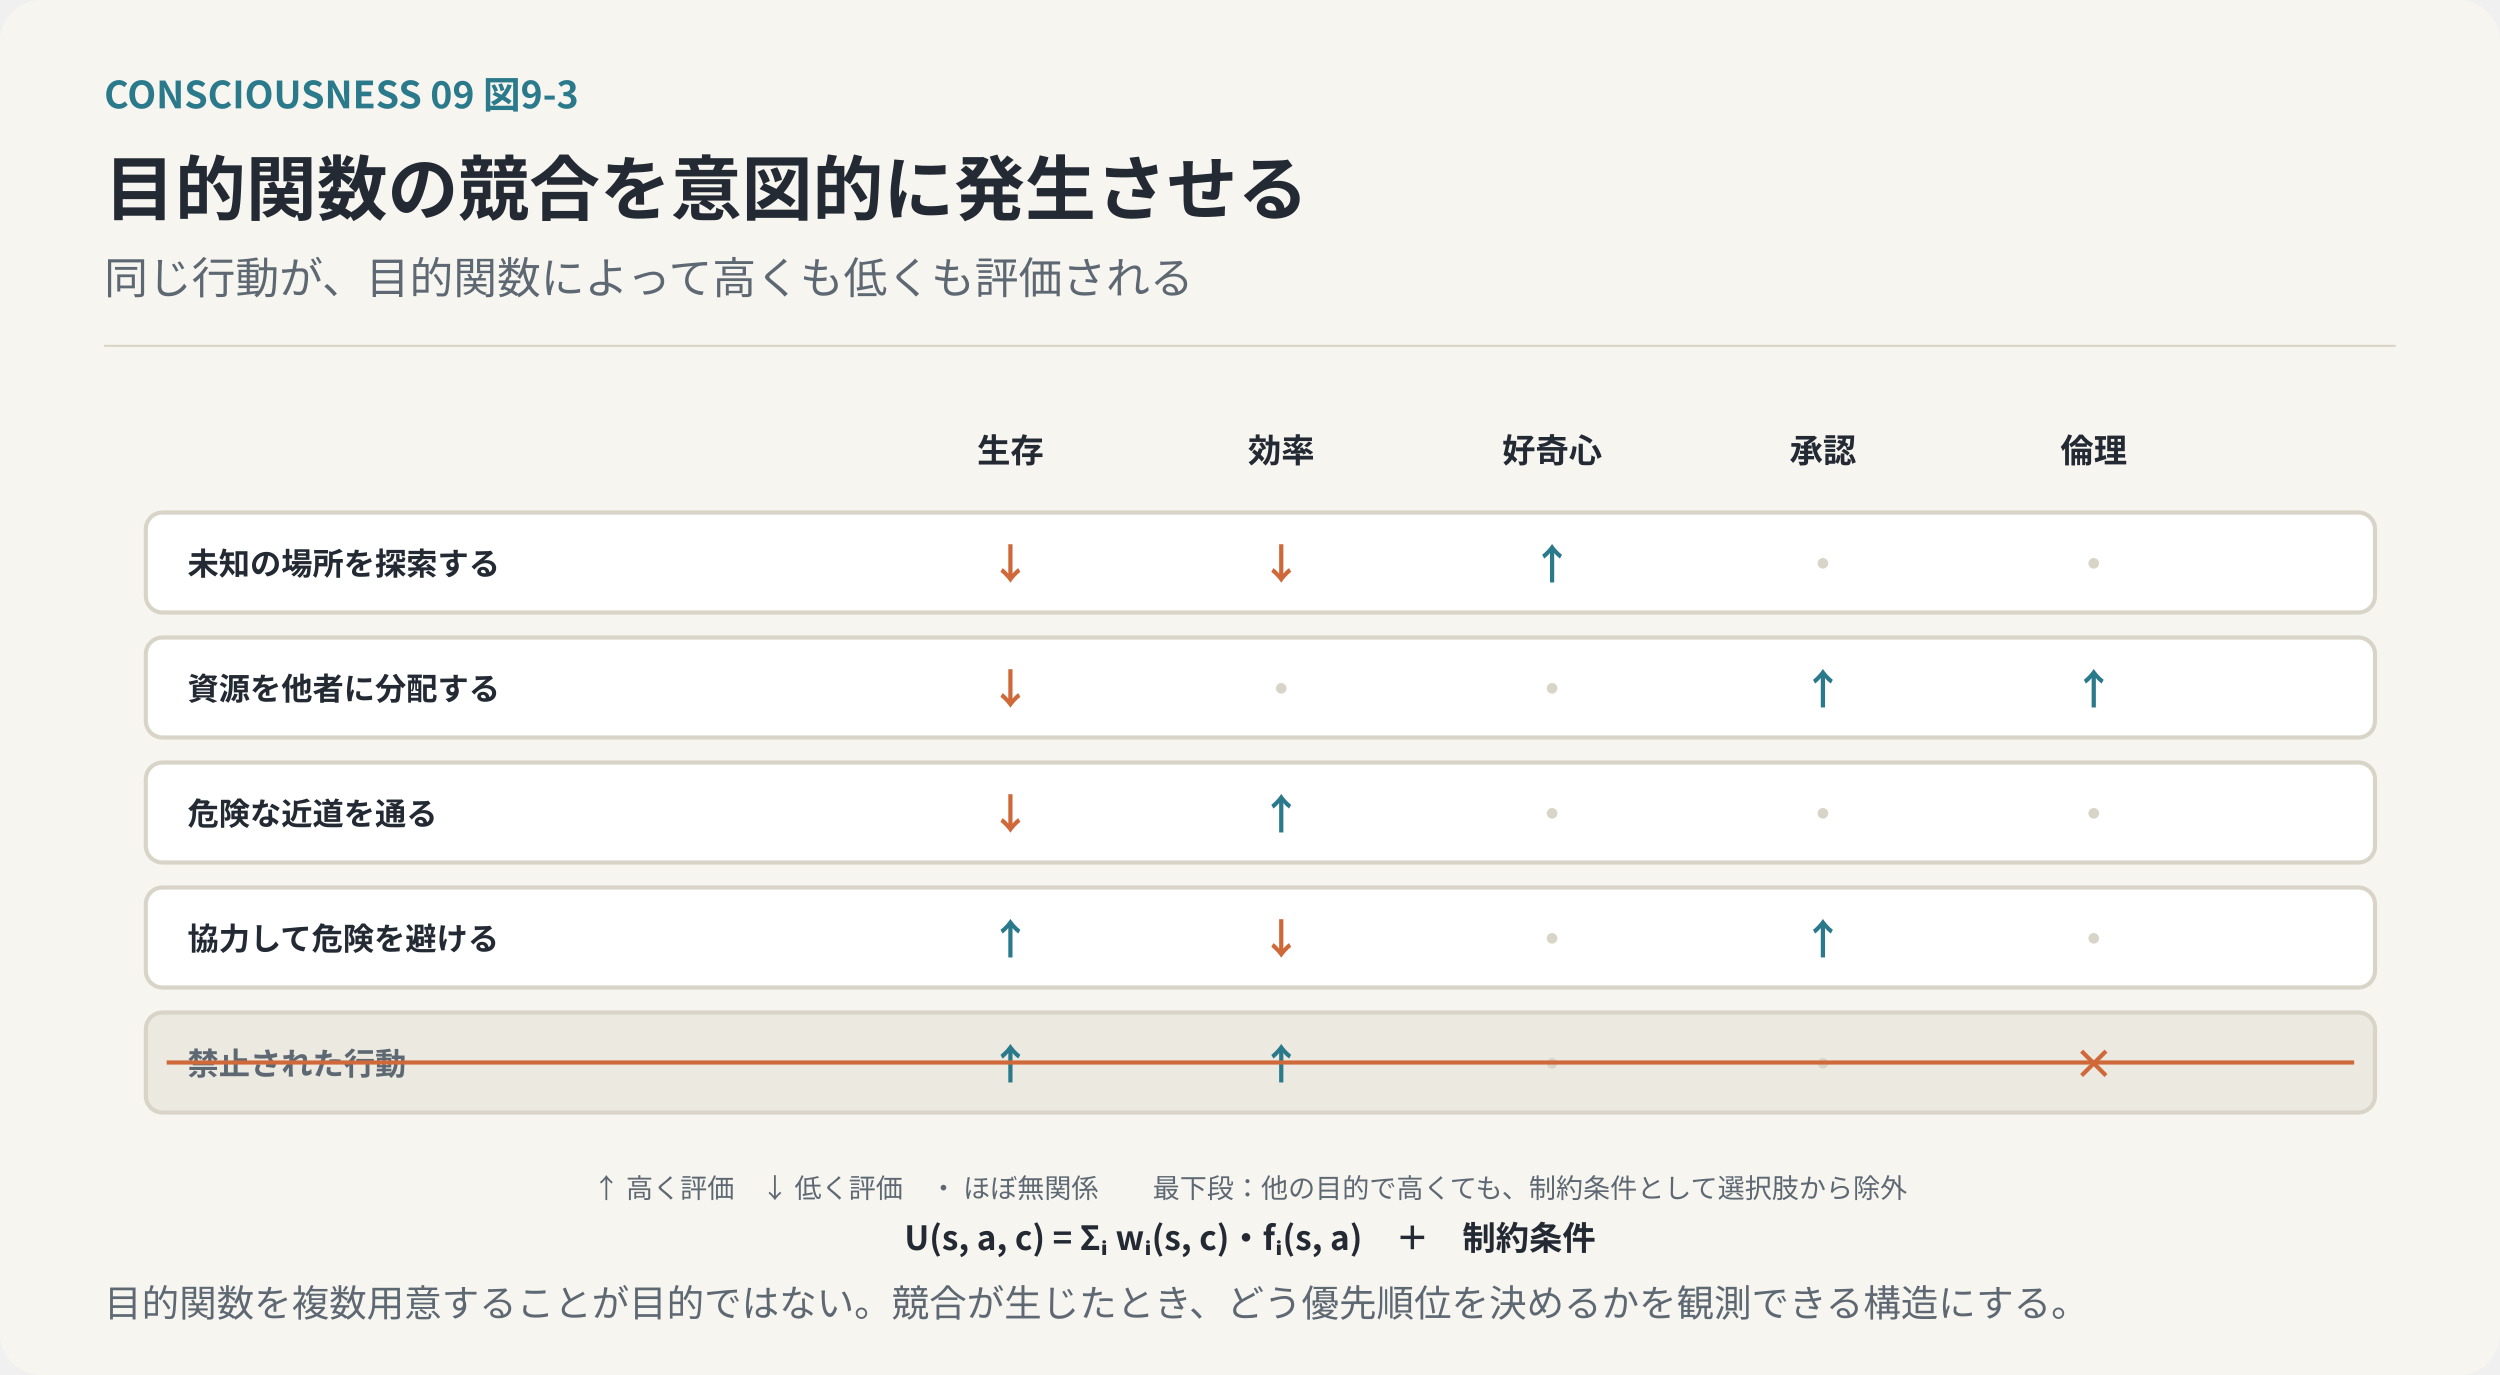
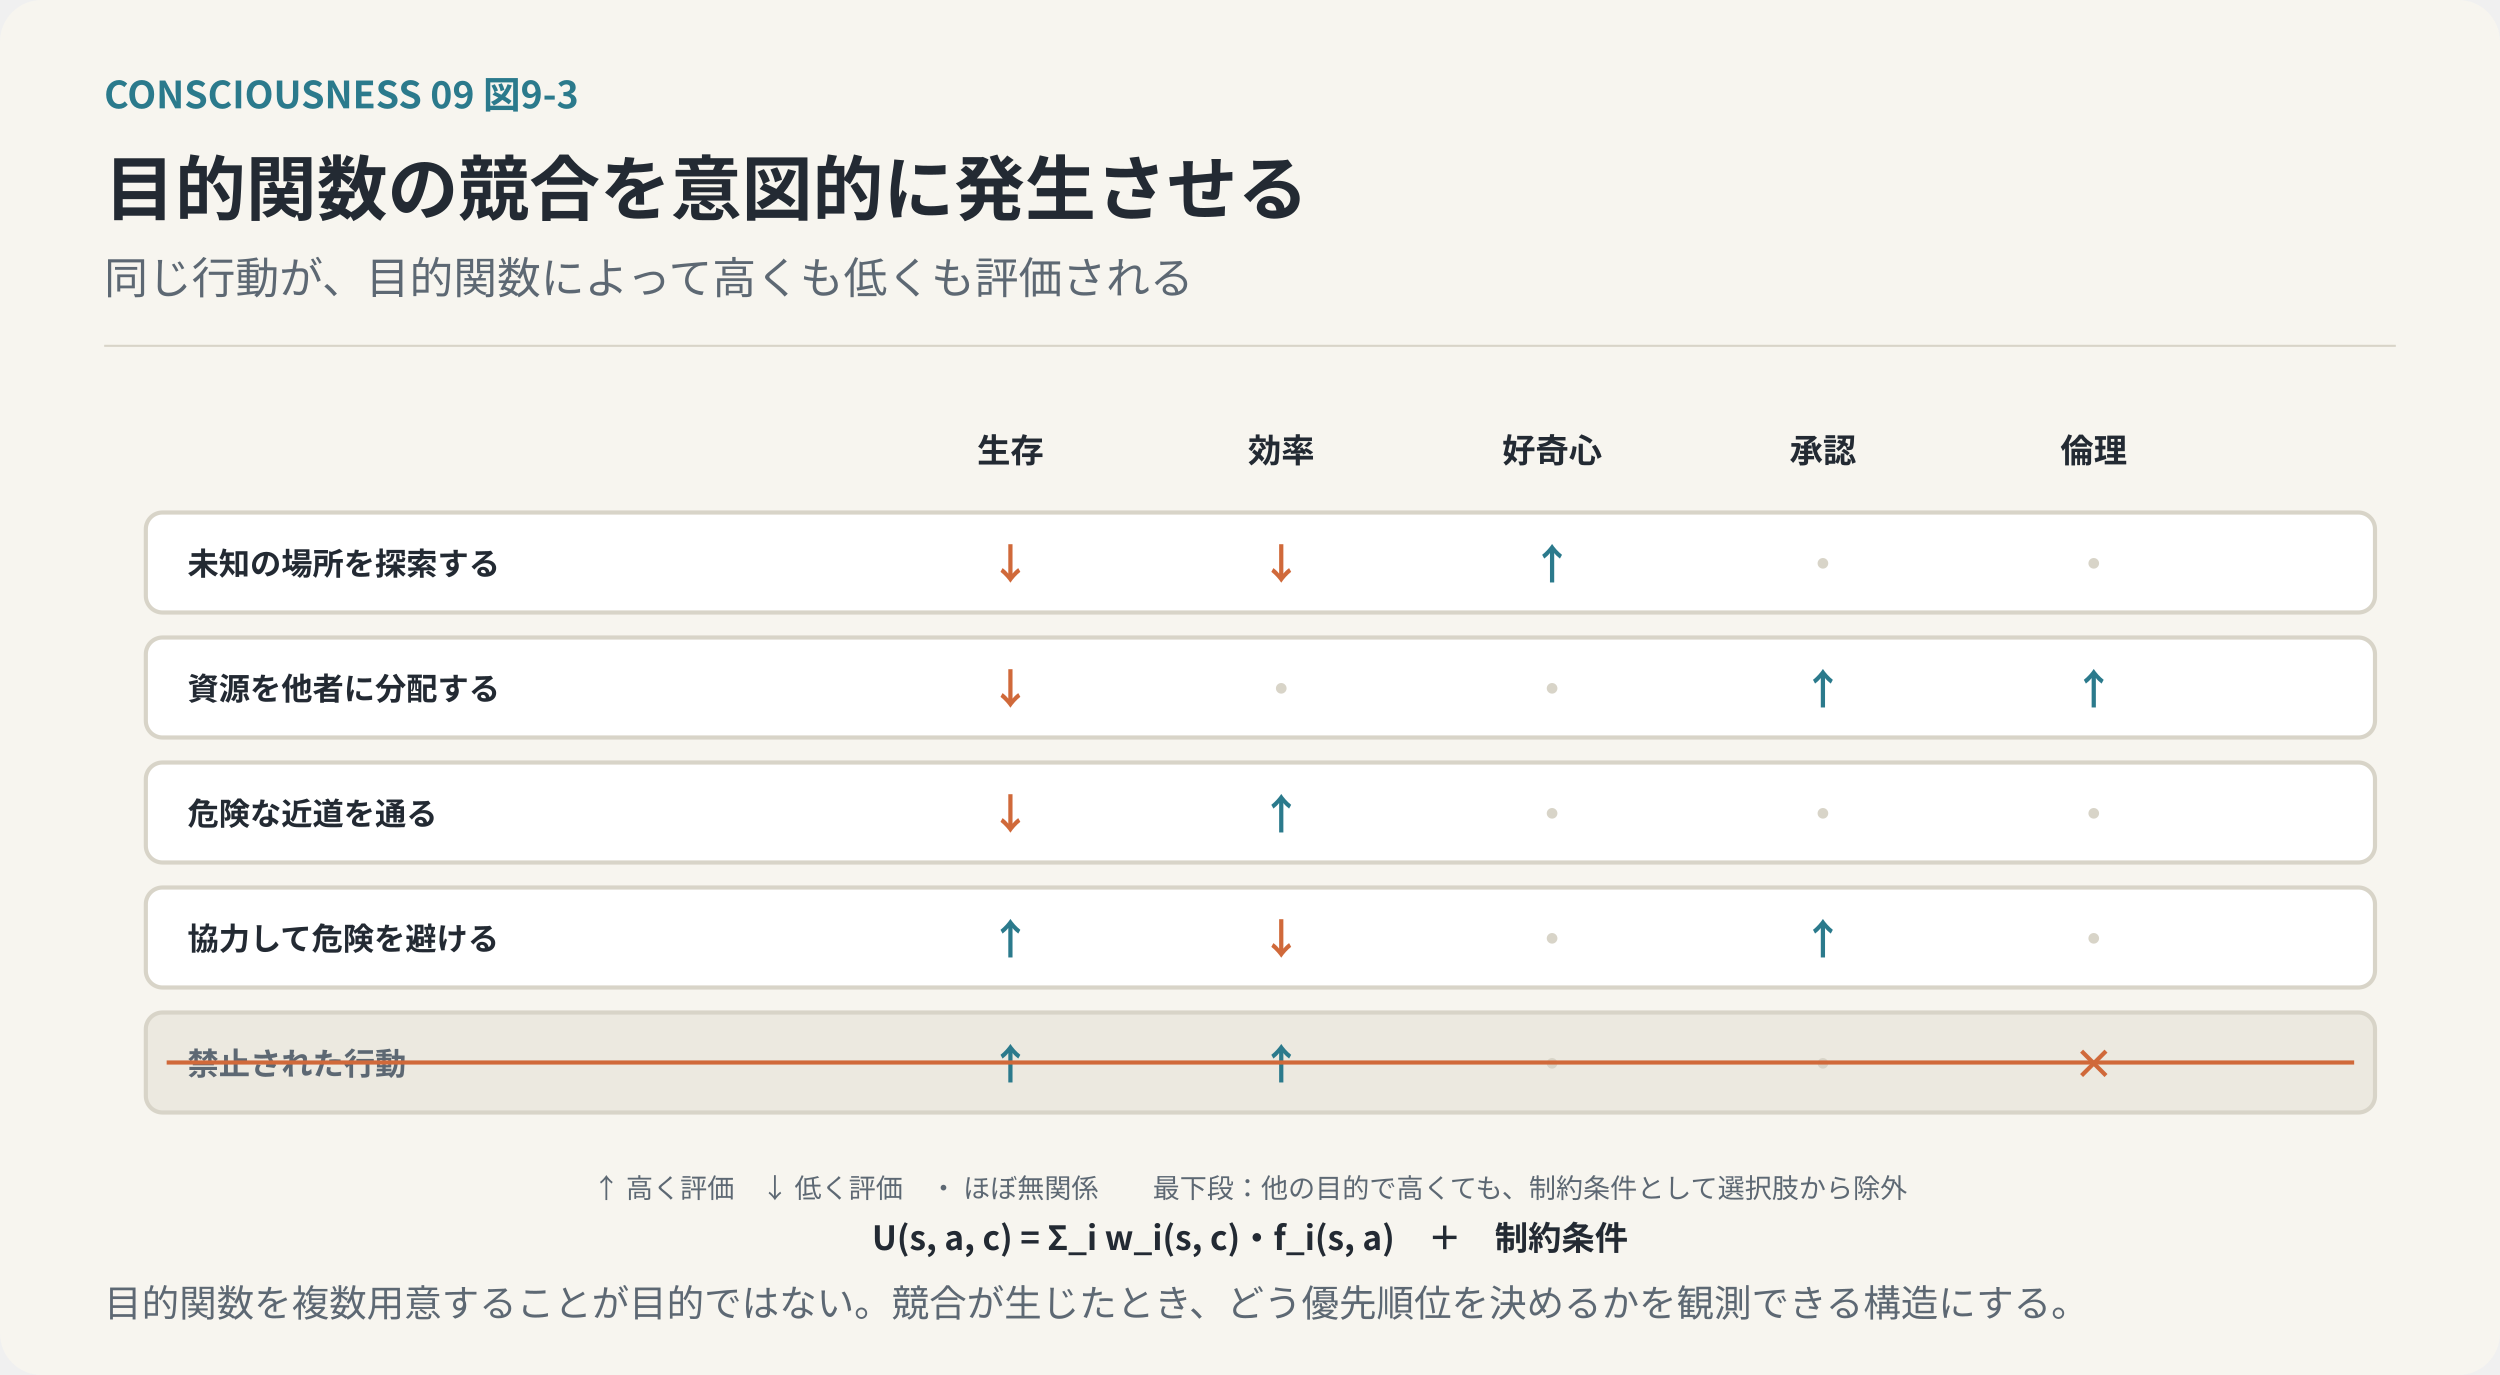
<svg xmlns="http://www.w3.org/2000/svg" width="1200" height="660" viewBox="0 0 1200 660" role="img" aria-labelledby="title desc">
  <defs>
    <marker id="arrow" markerWidth="10" markerHeight="10" refX="8" refY="5" orient="auto-start-reverse">
      <path d="M1,1 L9,5 L1,9" fill="none" stroke="#5d6873" stroke-width="1.4" />
    </marker>
    <marker id="arrow-teal" markerWidth="10" markerHeight="10" refX="8" refY="5" orient="auto-start-reverse">
      <path d="M1,1 L9,5 L1,9" fill="none" stroke="#2b7a8c" stroke-width="1.6" />
    </marker>
    <marker id="arrow-terra" markerWidth="10" markerHeight="10" refX="8" refY="5" orient="auto-start-reverse">
      <path d="M1,1 L9,5 L1,9" fill="none" stroke="#d0693a" stroke-width="1.6" />
    </marker>
    <marker id="arrow-indigo" markerWidth="10" markerHeight="10" refX="8" refY="5" orient="auto-start-reverse">
      <path d="M1,1 L9,5 L1,9" fill="none" stroke="#5a4fcf" stroke-width="1.6" />
    </marker>
    <marker id="arrow-ink" markerWidth="10" markerHeight="10" refX="8" refY="5" orient="auto-start-reverse">
      <path d="M1,1 L9,5 L1,9" fill="none" stroke="#232a33" stroke-width="1.6" />
    </marker>
  </defs>
  <rect width="1200" height="660" rx="20" fill="#f7f5ef" />
  <g font-family="system-ui, -apple-system, &quot;Hiragino Kaku Gothic ProN&quot;, &quot;Noto Sans CJK JP&quot;, Meiryo, sans-serif">
    <text x="50.0" y="52.0" fill="#2b7a8c" font-size="18" text-anchor="start" font-weight="700">CONSCIOUSNESS     09     図9-3</text>
    <text x="50.0" y="103.0" fill="#232a33" font-size="34" text-anchor="start" font-weight="700">目的関数の競合を意図的に発生させる</text>
    <text x="50.0" y="141.0" fill="#5d6873" font-size="21" text-anchor="start" font-weight="400">同じ行動が、目的関数によって高くも低くも評価される</text>
    <line x1="50.0" y1="166.0" x2="1150.0" y2="166.0" stroke="#d8d4c8" stroke-width="1" />
    <text x="485.0" y="222.0" fill="#232a33" font-size="16" text-anchor="middle" font-weight="700">生存</text>
    <text x="615.0" y="222.0" fill="#232a33" font-size="16" text-anchor="middle" font-weight="700">効率</text>
    <text x="745.0" y="222.0" fill="#232a33" font-size="16" text-anchor="middle" font-weight="700">好奇心</text>
    <text x="875.0" y="222.0" fill="#232a33" font-size="16" text-anchor="middle" font-weight="700">承認</text>
    <text x="1005.0" y="222.0" fill="#232a33" font-size="16" text-anchor="middle" font-weight="700">倫理</text>
    <rect x="70.0" y="246.0" width="1070.0" height="48.0" rx="8" fill="#ffffff" stroke="#d8d4c8" stroke-width="2" />
    <text x="90.0" y="276.0" fill="#232a33" font-size="15" text-anchor="start" font-weight="700">未知の場所を探索する</text>
    <text x="485.0" y="278.0" fill="#d0693a" font-size="20" text-anchor="middle" font-weight="700">↓</text>
    <text x="615.0" y="278.0" fill="#d0693a" font-size="20" text-anchor="middle" font-weight="700">↓</text>
    <text x="745.0" y="278.0" fill="#2b7a8c" font-size="20" text-anchor="middle" font-weight="700">↑</text>
    <text x="875.0" y="278.0" fill="#d8d4c8" font-size="20" text-anchor="middle" font-weight="700">・</text>
    <text x="1005.0" y="278.0" fill="#d8d4c8" font-size="20" text-anchor="middle" font-weight="700">・</text>
    <rect x="70.0" y="306.0" width="1070.0" height="48.0" rx="8" fill="#ffffff" stroke="#d8d4c8" stroke-width="2" />
    <text x="90.0" y="336.0" fill="#232a33" font-size="15" text-anchor="start" font-weight="700">資源を他者に分配する</text>
    <text x="485.0" y="338.0" fill="#d0693a" font-size="20" text-anchor="middle" font-weight="700">↓</text>
    <text x="615.0" y="338.0" fill="#d8d4c8" font-size="20" text-anchor="middle" font-weight="700">・</text>
    <text x="745.0" y="338.0" fill="#d8d4c8" font-size="20" text-anchor="middle" font-weight="700">・</text>
    <text x="875.0" y="338.0" fill="#2b7a8c" font-size="20" text-anchor="middle" font-weight="700">↑</text>
    <text x="1005.0" y="338.0" fill="#2b7a8c" font-size="20" text-anchor="middle" font-weight="700">↑</text>
    <rect x="70.0" y="366.0" width="1070.0" height="48.0" rx="8" fill="#ffffff" stroke="#d8d4c8" stroke-width="2" />
    <text x="90.0" y="396.0" fill="#232a33" font-size="15" text-anchor="start" font-weight="700">危険な近道を通る</text>
    <text x="485.0" y="398.0" fill="#d0693a" font-size="20" text-anchor="middle" font-weight="700">↓</text>
    <text x="615.0" y="398.0" fill="#2b7a8c" font-size="20" text-anchor="middle" font-weight="700">↑</text>
    <text x="745.0" y="398.0" fill="#d8d4c8" font-size="20" text-anchor="middle" font-weight="700">・</text>
    <text x="875.0" y="398.0" fill="#d8d4c8" font-size="20" text-anchor="middle" font-weight="700">・</text>
    <text x="1005.0" y="398.0" fill="#d8d4c8" font-size="20" text-anchor="middle" font-weight="700">・</text>
    <rect x="70.0" y="426.0" width="1070.0" height="48.0" rx="8" fill="#ffffff" stroke="#d8d4c8" stroke-width="2" />
    <text x="90.0" y="456.0" fill="#232a33" font-size="15" text-anchor="start" font-weight="700">協力して危険を避ける</text>
    <text x="485.0" y="458.0" fill="#2b7a8c" font-size="20" text-anchor="middle" font-weight="700">↑</text>
    <text x="615.0" y="458.0" fill="#d0693a" font-size="20" text-anchor="middle" font-weight="700">↓</text>
    <text x="745.0" y="458.0" fill="#d8d4c8" font-size="20" text-anchor="middle" font-weight="700">・</text>
    <text x="875.0" y="458.0" fill="#2b7a8c" font-size="20" text-anchor="middle" font-weight="700">↑</text>
    <text x="1005.0" y="458.0" fill="#d8d4c8" font-size="20" text-anchor="middle" font-weight="700">・</text>
    <rect x="70.0" y="486.0" width="1070.0" height="48.0" rx="8" fill="#ece9e0" stroke="#d8d4c8" stroke-width="2" />
    <text x="90.0" y="516.0" fill="#5d6873" font-size="15" text-anchor="start" font-weight="700">禁止された行動</text>
    <text x="485.0" y="518.0" fill="#2b7a8c" font-size="20" text-anchor="middle" font-weight="700">↑</text>
    <text x="615.0" y="518.0" fill="#2b7a8c" font-size="20" text-anchor="middle" font-weight="700">↑</text>
    <text x="745.0" y="518.0" fill="#d8d4c8" font-size="20" text-anchor="middle" font-weight="700">・</text>
    <text x="875.0" y="518.0" fill="#d8d4c8" font-size="20" text-anchor="middle" font-weight="700">・</text>
    <text x="1005.0" y="518.0" fill="#d0693a" font-size="20" text-anchor="middle" font-weight="700">×</text>
    <line x1="80.0" y1="510.0" x2="1130.0" y2="510.0" stroke="#d0693a" stroke-width="2" />
    <text x="600.0" y="575.0" fill="#5d6873" font-size="13" text-anchor="middle" font-weight="400">↑ 高く評価　↓ 低く評価　・ ほぼ無関係　　最下段：他の目的で高くても、制約条件として選択肢から除外</text>
-     <text x="600.0" y="600.0" fill="#232a33" font-size="16" text-anchor="middle" font-weight="700">U(s, a, c) = Σᵢ wᵢ(s, c)・fᵢ(s, a)　＋　制約条件</text>
+     <text x="600.0" y="600.0" fill="#232a33" font-size="16" text-anchor="middle" font-weight="700">U(s, a, c) = Σ_i w_i(s, c)・f_i(s, a)　＋　制約条件</text>
    <text x="50.0" y="632.0" fill="#5d6873" font-size="18" text-anchor="start" font-weight="400">目的関数を複数用意することが目的ではない。競合が生じたとき、どう優先順位を決めるかを観測できる構造にする。</text>
  </g>
</svg>
